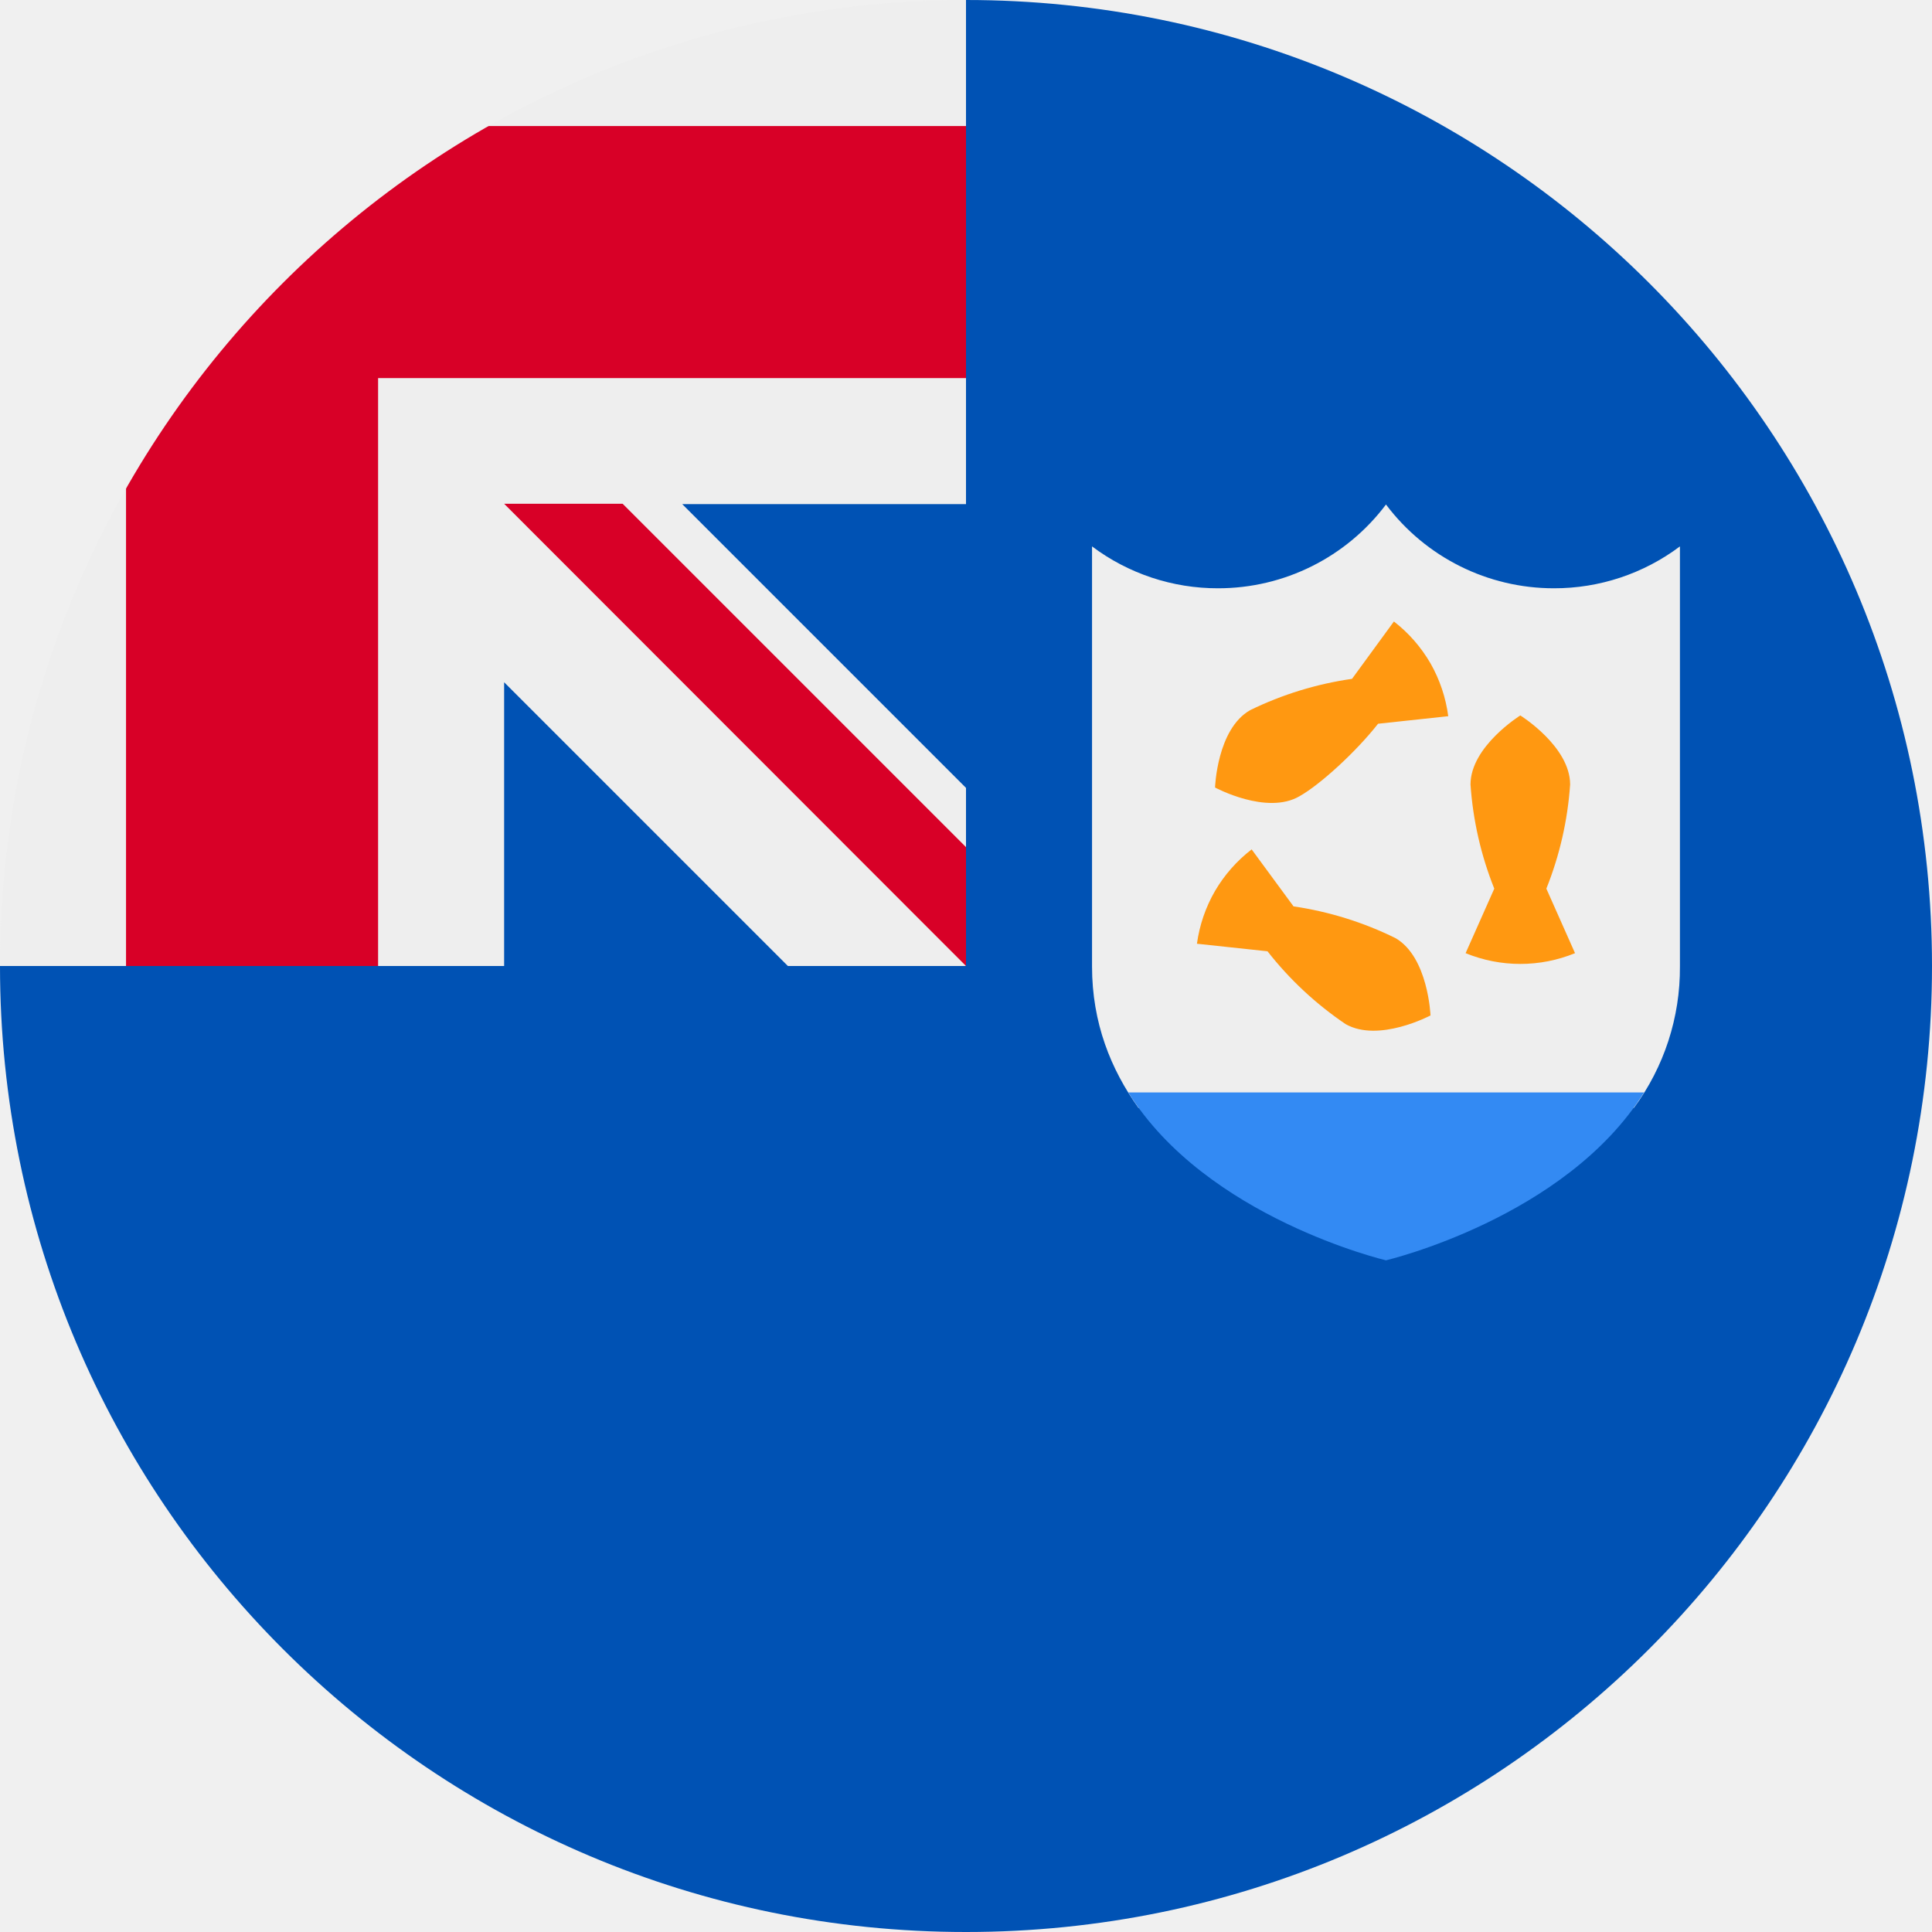
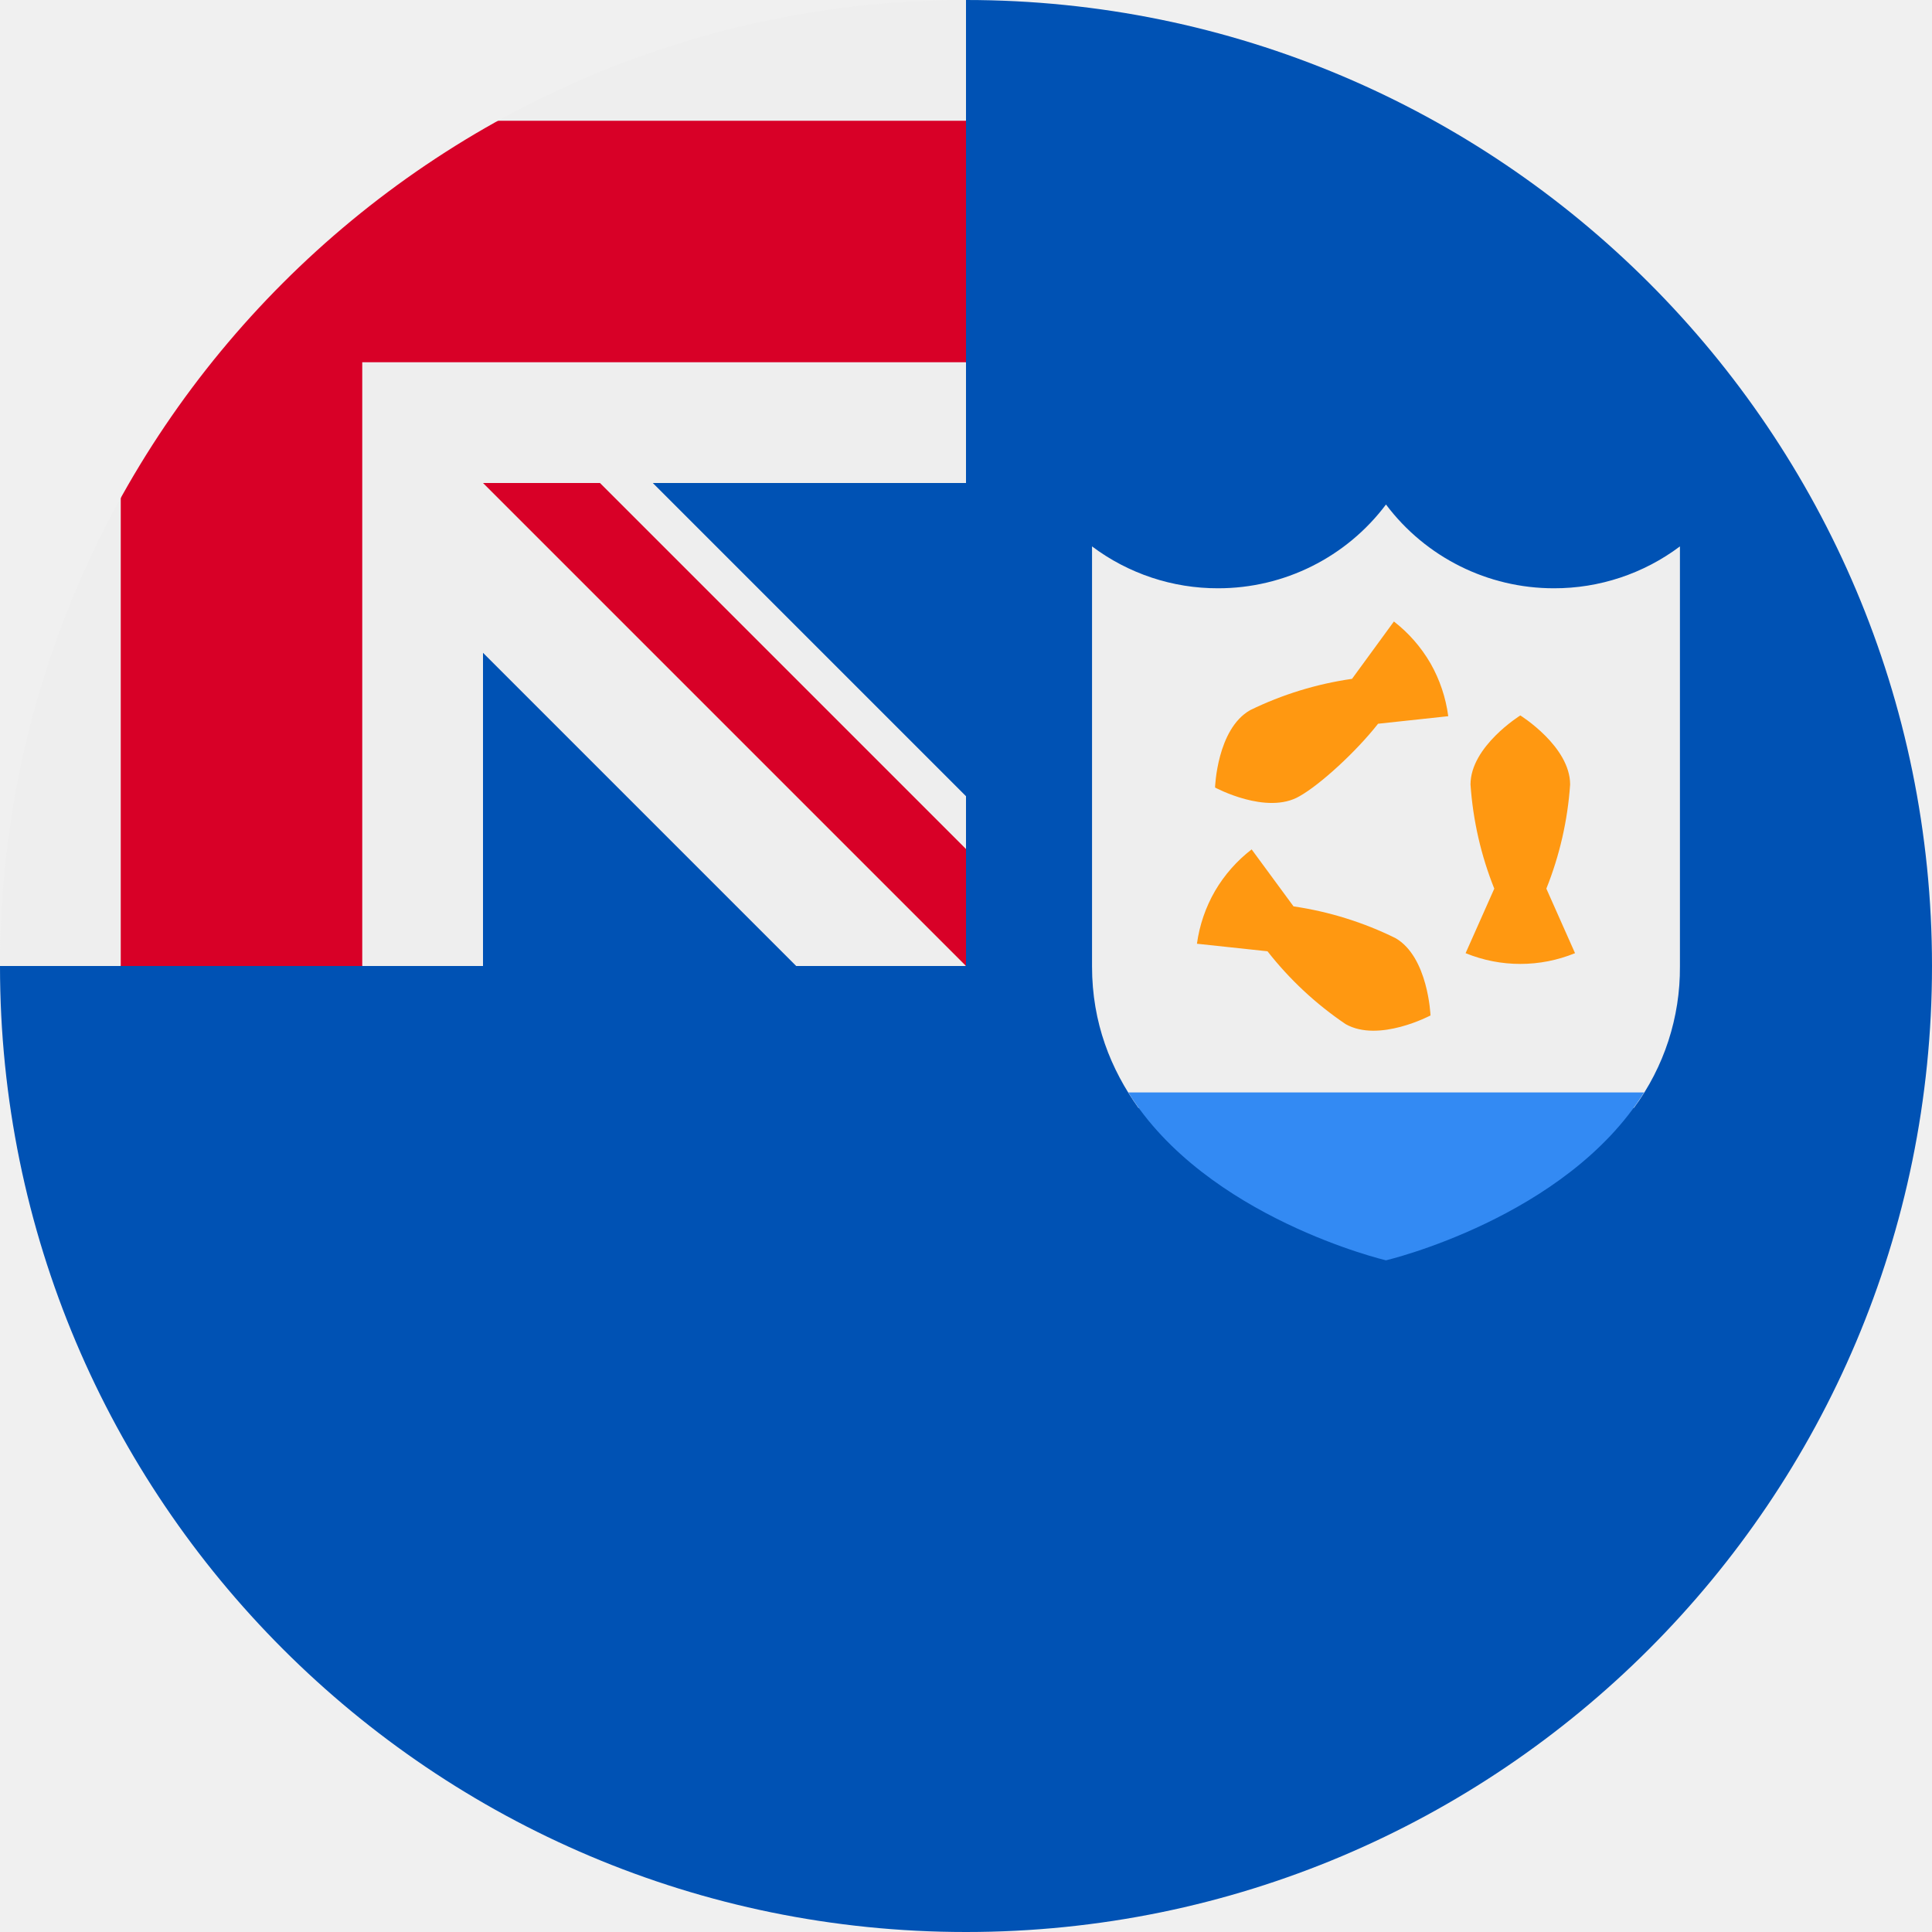
<svg xmlns="http://www.w3.org/2000/svg" width="512" height="512" viewBox="0 0 512 512">
  <mask id="a">
    <circle cx="256" cy="256" r="256" fill="#fff" />
  </mask>
  <g mask="url(#a)">
-     <path fill="#0052b4" d="M256 0h256v512H0V256z" />
+     <path fill="#0052b4" d="M256 0h256v512H0V256Z" />
+     <path fill="#eee" d="M0 0v32l32 32L0 96v160h32l32-32 32 32h32v-83l83 83h45l-8-16 8-15v-14l-83-83h83V96l-32-32 32-32V0H96L64 32 32 0Z" />
+     <path fill="#d80027" d="M32 0v32H0v64h32v160h64V96h160V32H96V0Zm96 128 128 128v-31l-97-97z" />
    <path fill="#496e2d" d="M445.2 256.1zm-155.8 0z" />
    <path fill="#eee" d="M433 293.6a62.4 62.4 0 0 0 12.2-37.5V144.8a55.4 55.4 0 0 1-33.4 11.1 55.6 55.6 0 0 1-44.5-22.2 55.6 55.6 0 0 1-44.5 22.2 55.4 55.4 0 0 1-33.4-11.1v111.3c0 15 5 27.3 12.3 37.5h131.2z" />
    <path fill="#ff9811" d="M409.8 235.5a91 91 0 0 0 6.3-27.6c0-10.1-13.2-18.3-13.2-18.3s-13.2 8.2-13.2 18.3a91 91 0 0 0 6.3 27.6l-7.6 17.1a38.3 38.3 0 0 0 29 0zm-51.5-55.6a91 91 0 0 0-27 8.3c-8.8 5-9.3 20.5-9.3 20.5s13.7 7.4 22.4 2.3c5.5-3.1 15-11.8 20.8-19.2l18.6-2a38.4 38.4 0 0 0-4.7-14 38.4 38.4 0 0 0-9.7-11.1zm-22.4 72.2a91 91 0 0 0 20.7 19.3c8.8 5 22.5-2.3 22.5-2.3s-.6-15.5-9.3-20.5a91 91 0 0 0-27-8.4l-11.1-15.1a38.4 38.4 0 0 0-9.7 11 38.4 38.4 0 0 0-4.8 14z" />
-     <path fill="#338af3" d="M299 289.5c20.7 33.3 68.3 44.5 68.3 44.5s47.6-11.2 68.4-44.5H298.9z" />
-     <path fill="#eee" d="M256 0H100.2L66.7 14.9 33.4 0H0v33.4l15.7 31.3L0 100.2V256h33.4l34-13.6 32.8 13.6h33.4v-75.2l75.2 75.2H256l-7.7-21.3 7.7-10.2v-15.7l-75.2-75.2H256v-33.4l-11.8-33.4L256 33.4z" />
-     <path fill="#d80027" d="m256 224.5-91-91h-31.4L256 256z" />
-     <path fill="#d80027" d="M33.4 0v33.4H0v66.8h33.4V256h66.8V100.2H256V33.4H100.2V0z" />
+     <path fill="#338af3" d="M299 289.5c20.7 33.3 68.3 44.5 68.3 44.5s47.6-11.2 68.4-44.5H298.9Z" />
  </g>
</svg>
